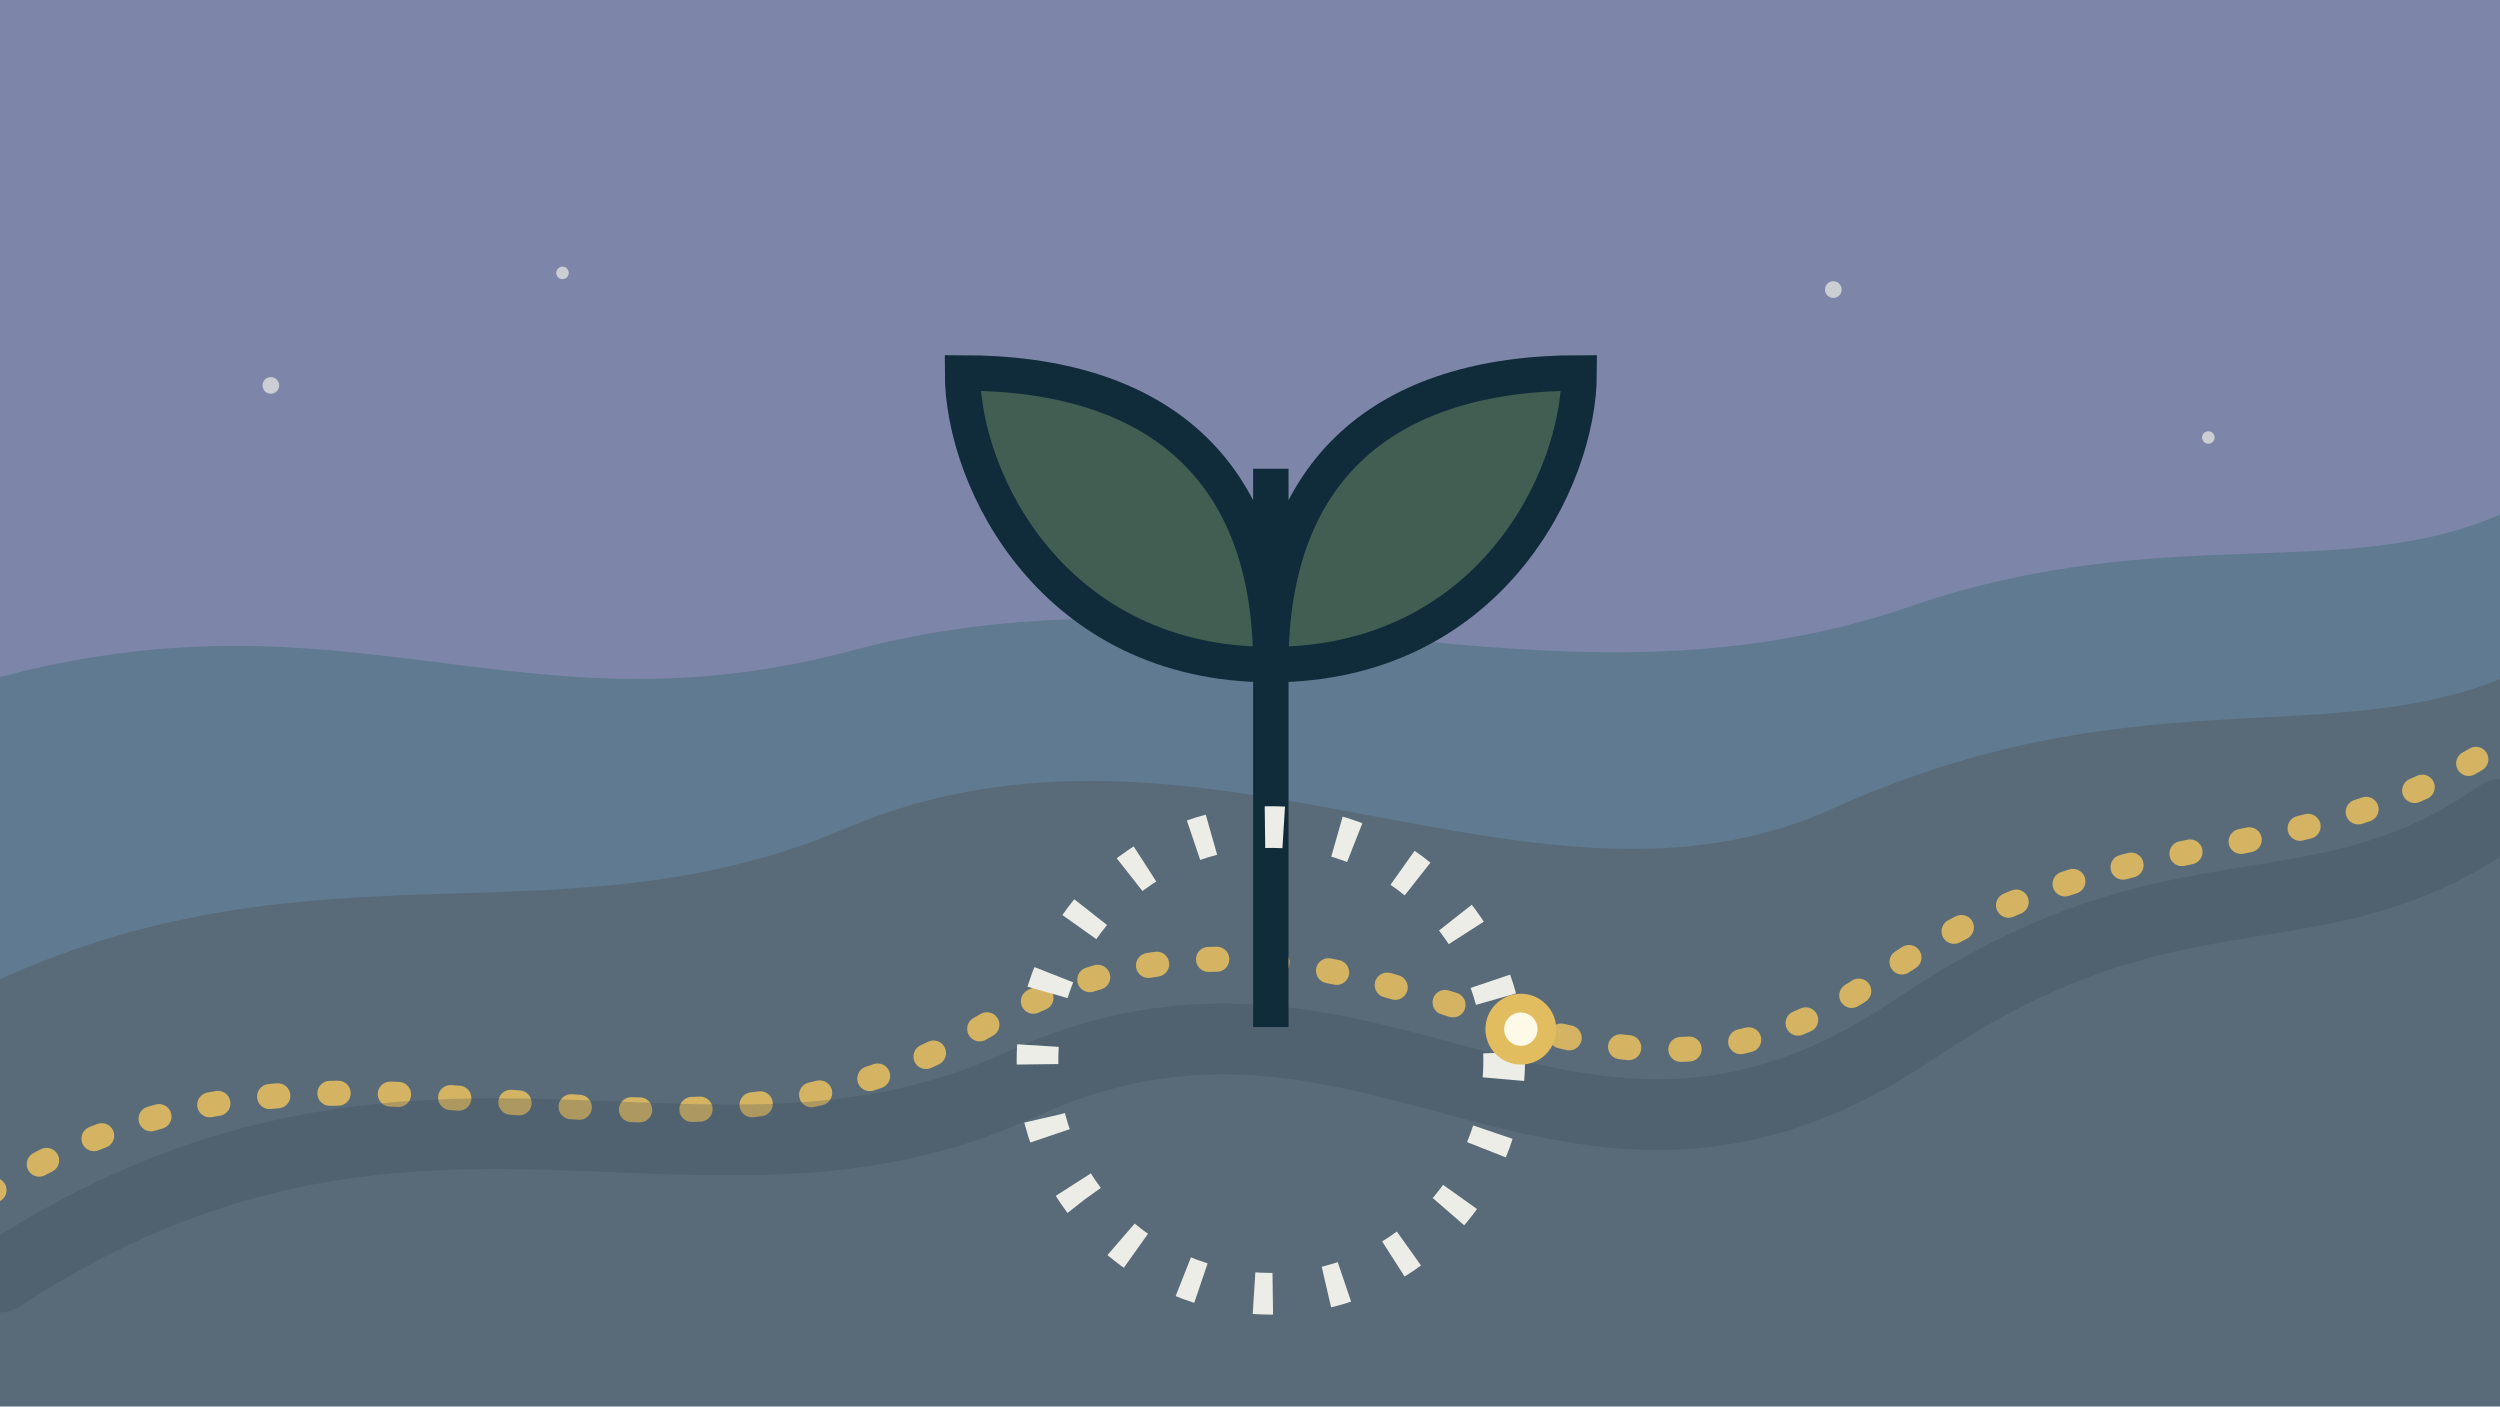
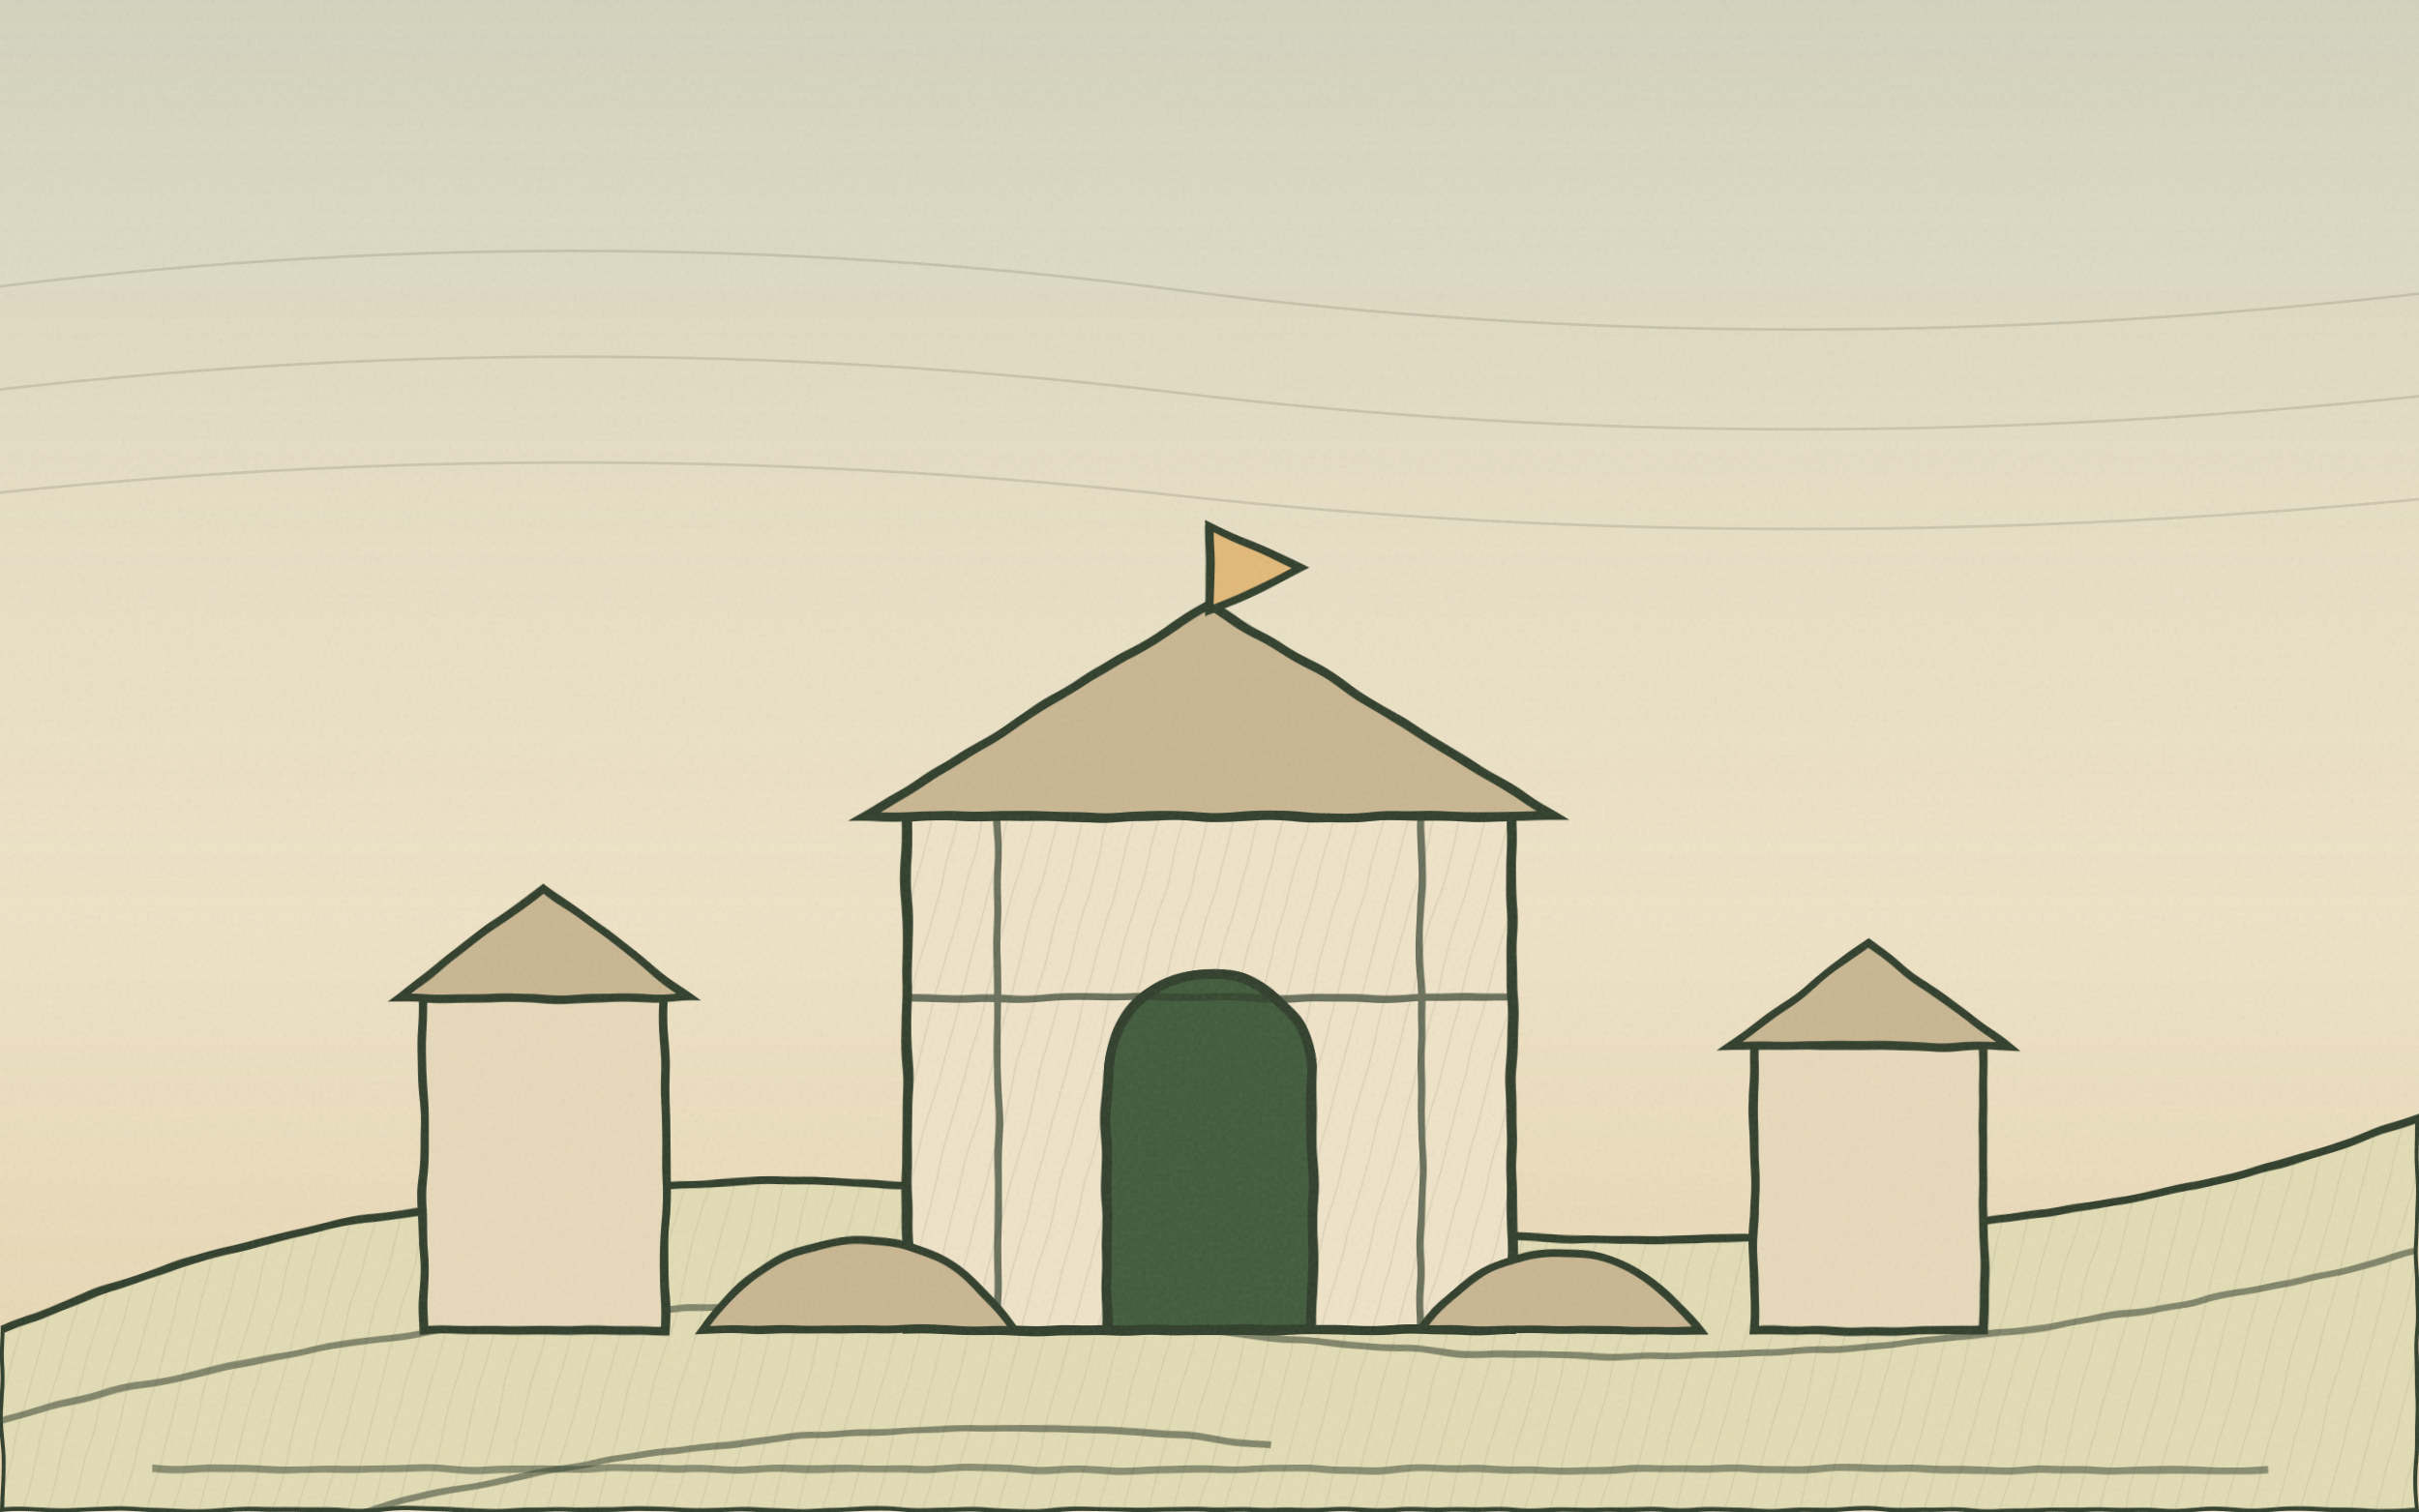
- <svg xmlns="http://www.w3.org/2000/svg" viewBox="0 0 1200 675" role="img">
-   <rect width="1200" height="675" fill="#7d86a9" />
-   <path d="M0 325 C170 280 250 355 410 312 C590 264 745 352 920 290 C1040 250 1124 280 1200 247 V675 H0Z" fill="#607a91" />
-   <path d="M0 470 C155 400 270 455 405 398 C575 325 735 454 880 388 C1022 324 1115 360 1200 326 V675 H0Z" fill="#596b78" />
-   <path d="M-30 590 C155 450 295 595 470 494 C655 387 750 580 905 467 C1030 382 1116 430 1230 335" fill="none" stroke="#e1bd60" stroke-width="12" stroke-linecap="round" stroke-dasharray="4 25" opacity=".9" />
-   <path d="M0 613 C198 483 336 591 489 521 C660 442 752 607 919 494 C1046 408 1110 454 1200 391" fill="none" stroke="#344457" stroke-width="34" stroke-linecap="round" opacity=".24" />
-   <g fill="#ecede6" opacity=".7">
-     <circle cx="130" cy="185" r="4" />
-     <circle cx="270" cy="131" r="3" />
-     <circle cx="880" cy="139" r="4" />
-     <circle cx="1060" cy="210" r="3" />
+ <svg xmlns="http://www.w3.org/2000/svg" viewBox="0 0 800 500">
+   <defs>
+     <linearGradient id="pap" x1="0" y1="0" x2="0" y2="1">
+       <stop offset="0%" stop-color="#f7eeda" />
+       <stop offset="60%" stop-color="#f1e5cb" />
+       <stop offset="100%" stop-color="#e7d9ba" />
+     </linearGradient>
+     <linearGradient id="sky" x1="0" y1="0" x2="0" y2="1">
+       <stop offset="0%" stop-color="#8b9c86" stop-opacity=".34" />
+       <stop offset="62%" stop-color="#ddd2a4" stop-opacity=".13" />
+       <stop offset="100%" stop-color="#e2b877" stop-opacity=".20" />
+     </linearGradient>
+     <linearGradient id="ga" x1="0.1" y1="0" x2="0.9" y2="1">
+       <stop offset="0%" stop-color="#a8b894" />
+       <stop offset="100%" stop-color="#5d6f52" />
+     </linearGradient>
+     <linearGradient id="gb" x1="0" y1="0" x2="1" y2="0">
+       <stop offset="0%" stop-color="#f3e8cf" />
+       <stop offset="58%" stop-color="#e8dbbc" />
+       <stop offset="100%" stop-color="#c9b691" />
+     </linearGradient>
+     <pattern id="hx" width="5" height="5" patternTransform="rotate(38)" patternUnits="userSpaceOnUse">
+       <line x1="0" y1="0" x2="0" y2="5" stroke="#2f3d2a" stroke-width="1" opacity=".40" />
+     </pattern>
+     <pattern id="hx2" width="3.2" height="3.2" patternTransform="rotate(-40)" patternUnits="userSpaceOnUse">
+       <line x1="0" y1="0" x2="0" y2="3.2" stroke="#2f3d2a" stroke-width="1" opacity=".48" />
+     </pattern>
+     <pattern id="hf" width="8" height="8" patternTransform="rotate(15)" patternUnits="userSpaceOnUse">
+       <line x1="0" y1="0" x2="0" y2="8" stroke="#2f3d2a" stroke-width=".8" opacity=".20" />
+     </pattern>
+     <filter id="grain">
+       <feTurbulence type="fractalNoise" baseFrequency="0.75" numOctaves="4" />
+       <feColorMatrix type="saturate" values="0" />
+       <feComponentTransfer>
+         <feFuncA type="linear" slope="0.13" />
+       </feComponentTransfer>
+     </filter>
+     <filter id="rough">
+       <feTurbulence type="fractalNoise" baseFrequency="0.04" numOctaves="2" result="n" />
+       <feDisplacementMap in="SourceGraphic" in2="n" scale="2.4" xChannelSelector="R" yChannelSelector="G" />
+     </filter>
+   </defs>
+   <rect width="800" height="500" fill="url(#pap)" />
+   <rect width="800" height="500" fill="url(#sky)" />
+   <g stroke="#2f3d2a" stroke-width=".9" opacity=".15" fill="none">
+     <path d="M-10 96q200-26 400 0t420 0M-10 130q200-24 400 0t420 0M-10 164q200-22 400 0t422 0" />
  </g>
-   <path d="M610 493V225m0 94c-104 0-148-88-148-140 93 0 148 46 148 140m0 0c104 0 148-88 148-140-93 0-148 46-148 140" fill="#405f52" stroke="#102b3a" stroke-width="17" />
-   <circle cx="610" cy="509" r="112" fill="none" stroke="#ecede6" stroke-width="20" stroke-dasharray="9 26" />
-   <circle cx="730" cy="494" r="17" fill="#e1bd60" />
-   <circle cx="730" cy="494" r="8" fill="#fff9e8" />
+   <g filter="url(#rough)">
+     <path d="M0 440q160-70 400-40t400-30V500H0z" fill="#e2dcb4" stroke="#2f3d2a" stroke-width="2.6" />
+     <path d="M0 440q160-70 400-40t400-30V500H0z" fill="url(#hf)" stroke="none" opacity=".45" />
+     <g stroke="#2f3d2a" stroke-width="2.2" fill="none" opacity=".55">
+       <path d="M0 470q200-56 400-30t400-26M120 500q160-40 300-22" />
+     </g>
+     <g>
+       <path d="M300 440V270h200v170z" fill="#efe3c8" stroke="#2f3d2a" stroke-width="3.2" />
+       <path d="M300 440V270h200v170z" fill="url(#hf)" stroke="none" opacity=".55" />
+       <path d="M300 440V270h200v170z" fill="none" stroke="#2f3d2a" stroke-width="3.2" />
+       <path d="M286 270l114-70 114 70z" fill="#c9b691" stroke="#2f3d2a" stroke-width="3" />
+       <path d="M366 440v-84a34 34 0 0 1 68 0v84z" fill="#3f5a3a" stroke="#2f3d2a" stroke-width="3.2" />
+       <path d="M366 440v-84a34 34 0 0 1 68 0v84z" fill="none" stroke="#2f3d2a" stroke-width="3.2" />
+       <g stroke="#2f3d2a" stroke-width="2.4" fill="none" opacity=".7">
+         <path d="M300 330h200M330 270v170M470 270v170" />
+       </g>
+       <path d="M400 200v-26" fill="none" stroke="#2f3d2a" stroke-width="2.8" />
+       <path d="M400 174l30 14-30 14z" fill="#e2b877" stroke="#2f3d2a" stroke-width="2.6" />
+     </g>
+     <g>
+       <path d="M140 440V330h80v110z" fill="#e7d9ba" stroke="#2f3d2a" stroke-width="2.8" />
+       <path d="M132 330l48-36 48 36z" fill="#c9b691" stroke="#2f3d2a" stroke-width="2.6" />
+       <path d="M580 440V346h76v94z" fill="#e7d9ba" stroke="#2f3d2a" stroke-width="2.8" />
+       <path d="M572 346l46-34 46 34z" fill="#c9b691" stroke="#2f3d2a" stroke-width="2.6" />
+     </g>
+     <g>
+       <path d="M232 440q22-30 52-30t52 30z" fill="#c9b691" stroke="#2f3d2a" stroke-width="2.6" />
+       <path d="M470 440q20-26 46-26t46 26z" fill="#c9b691" stroke="#2f3d2a" stroke-width="2.6" />
+     </g>
+     <path d="M50 486h700" stroke="#2f3d2a" stroke-width="2.4" opacity=".5" />
+   </g>
+   <rect width="800" height="500" filter="url(#grain)" opacity=".75" />
</svg>
